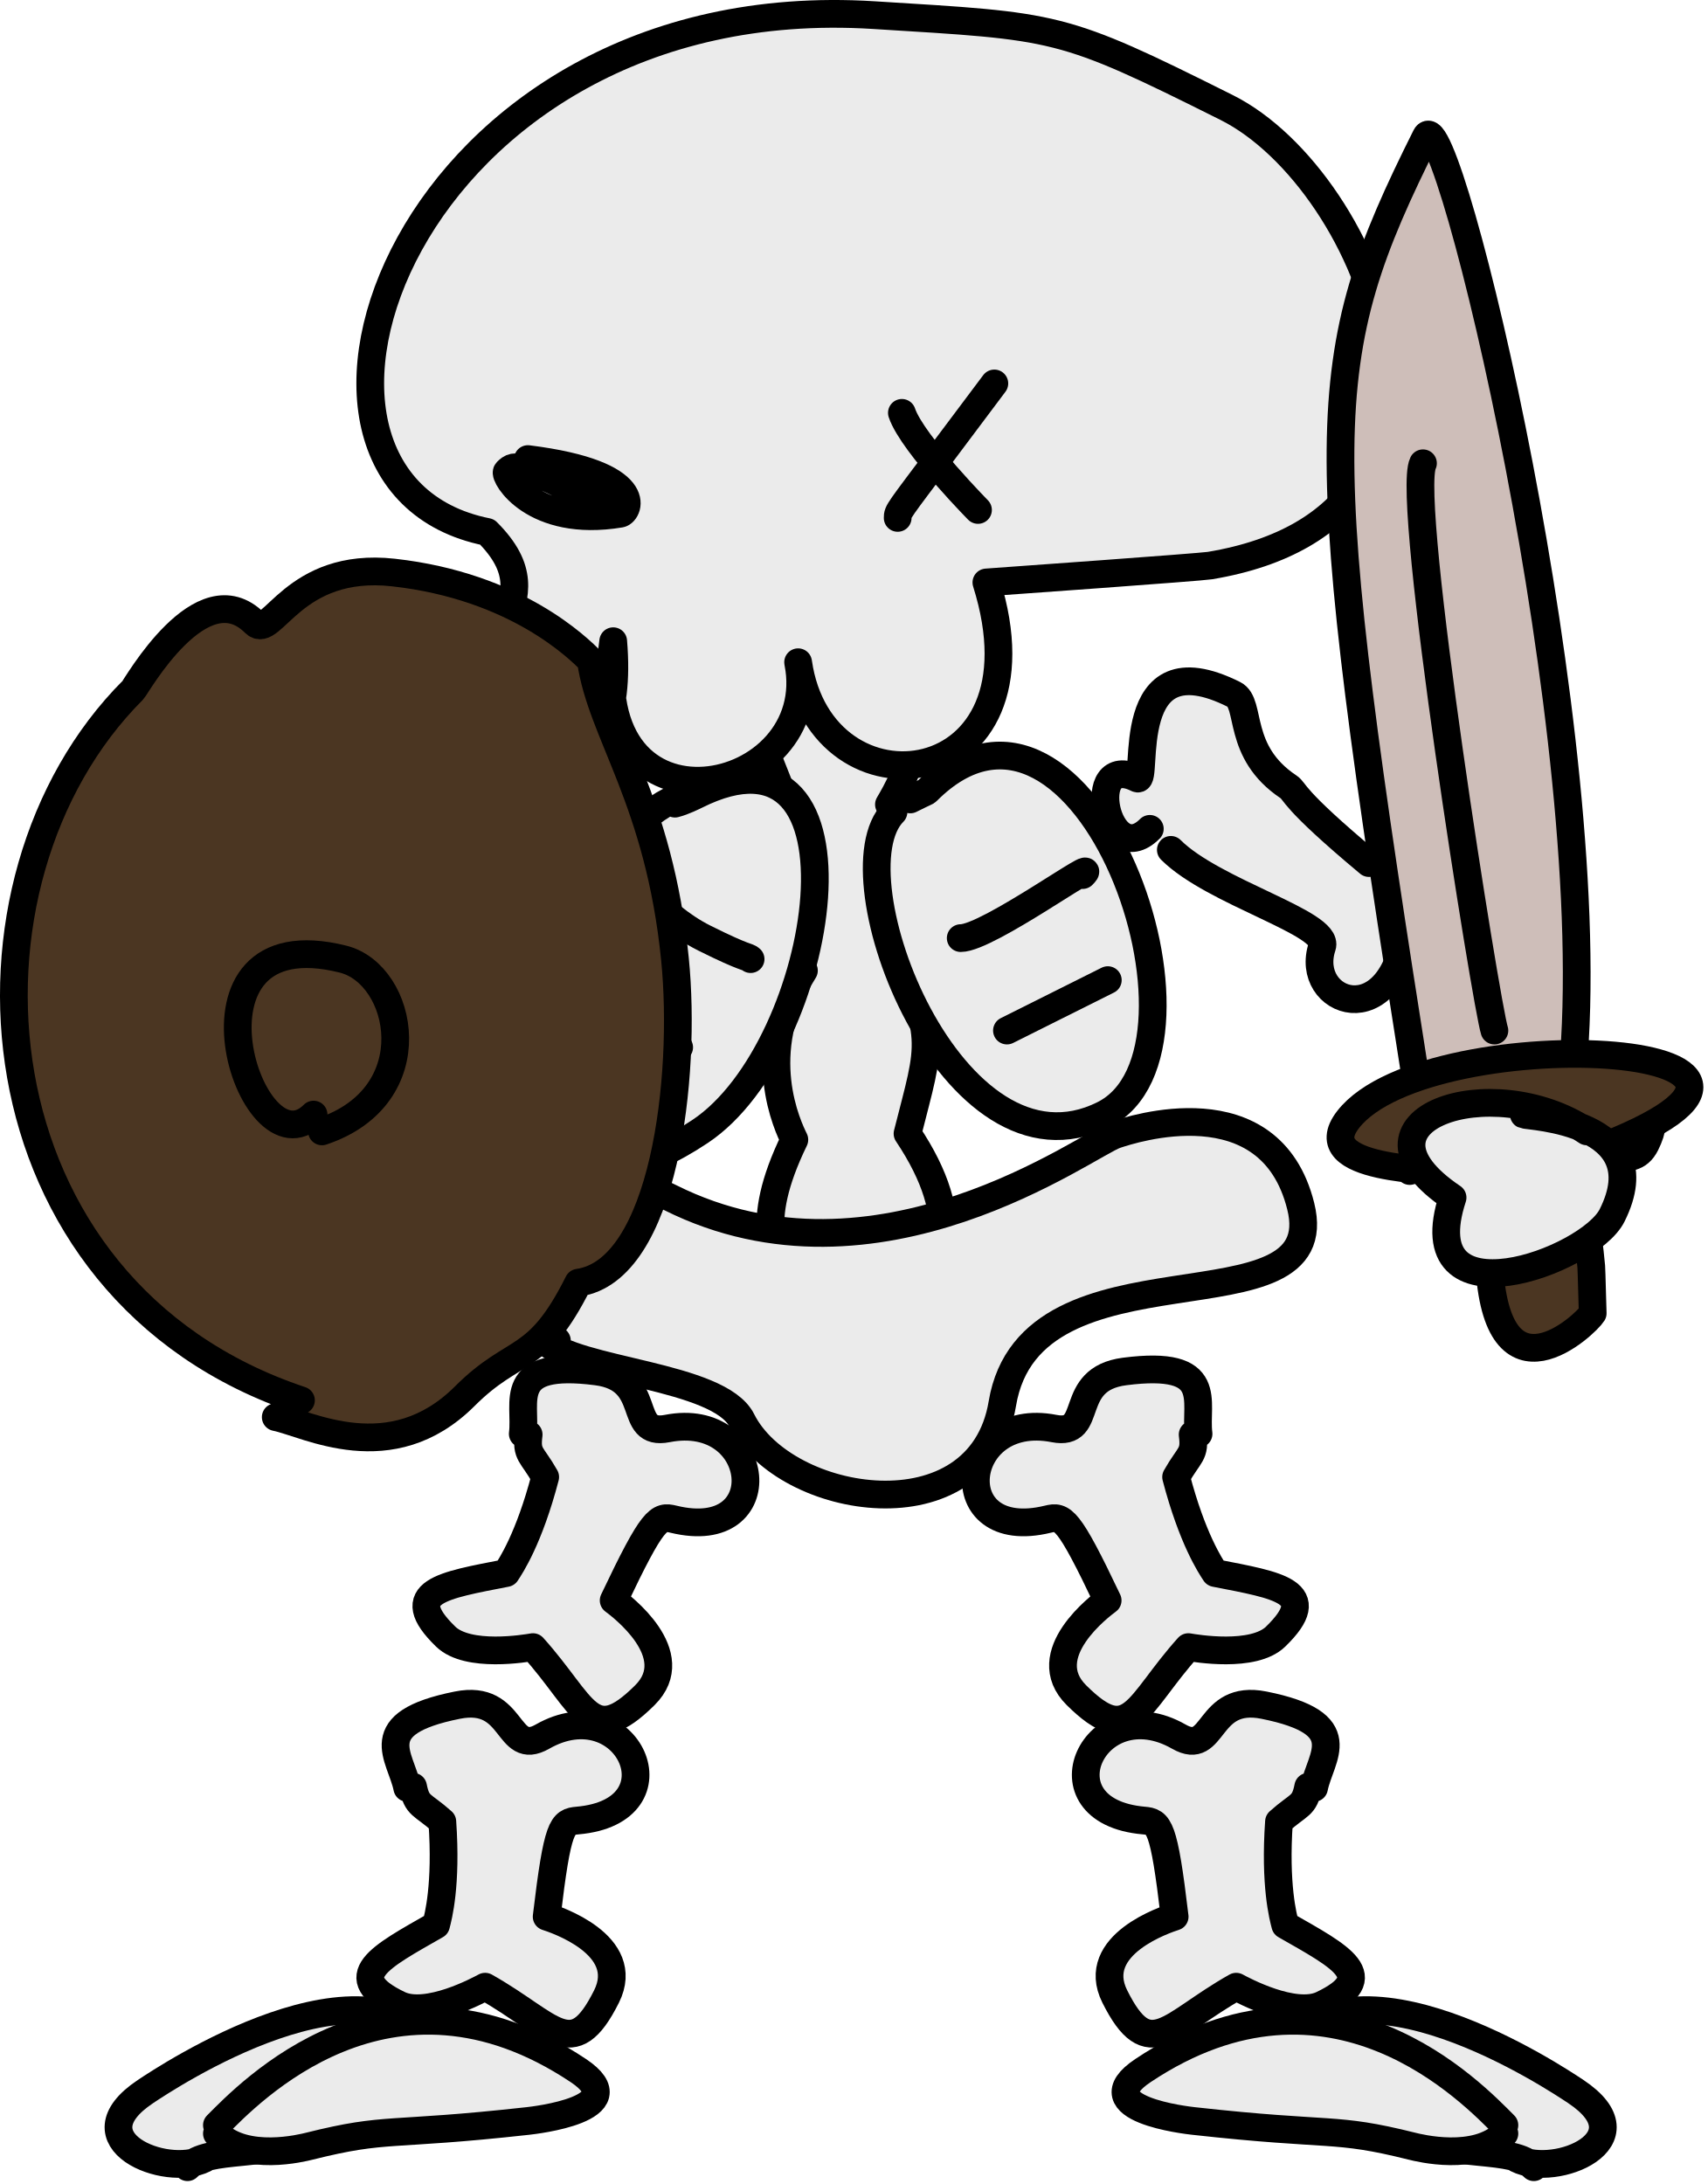
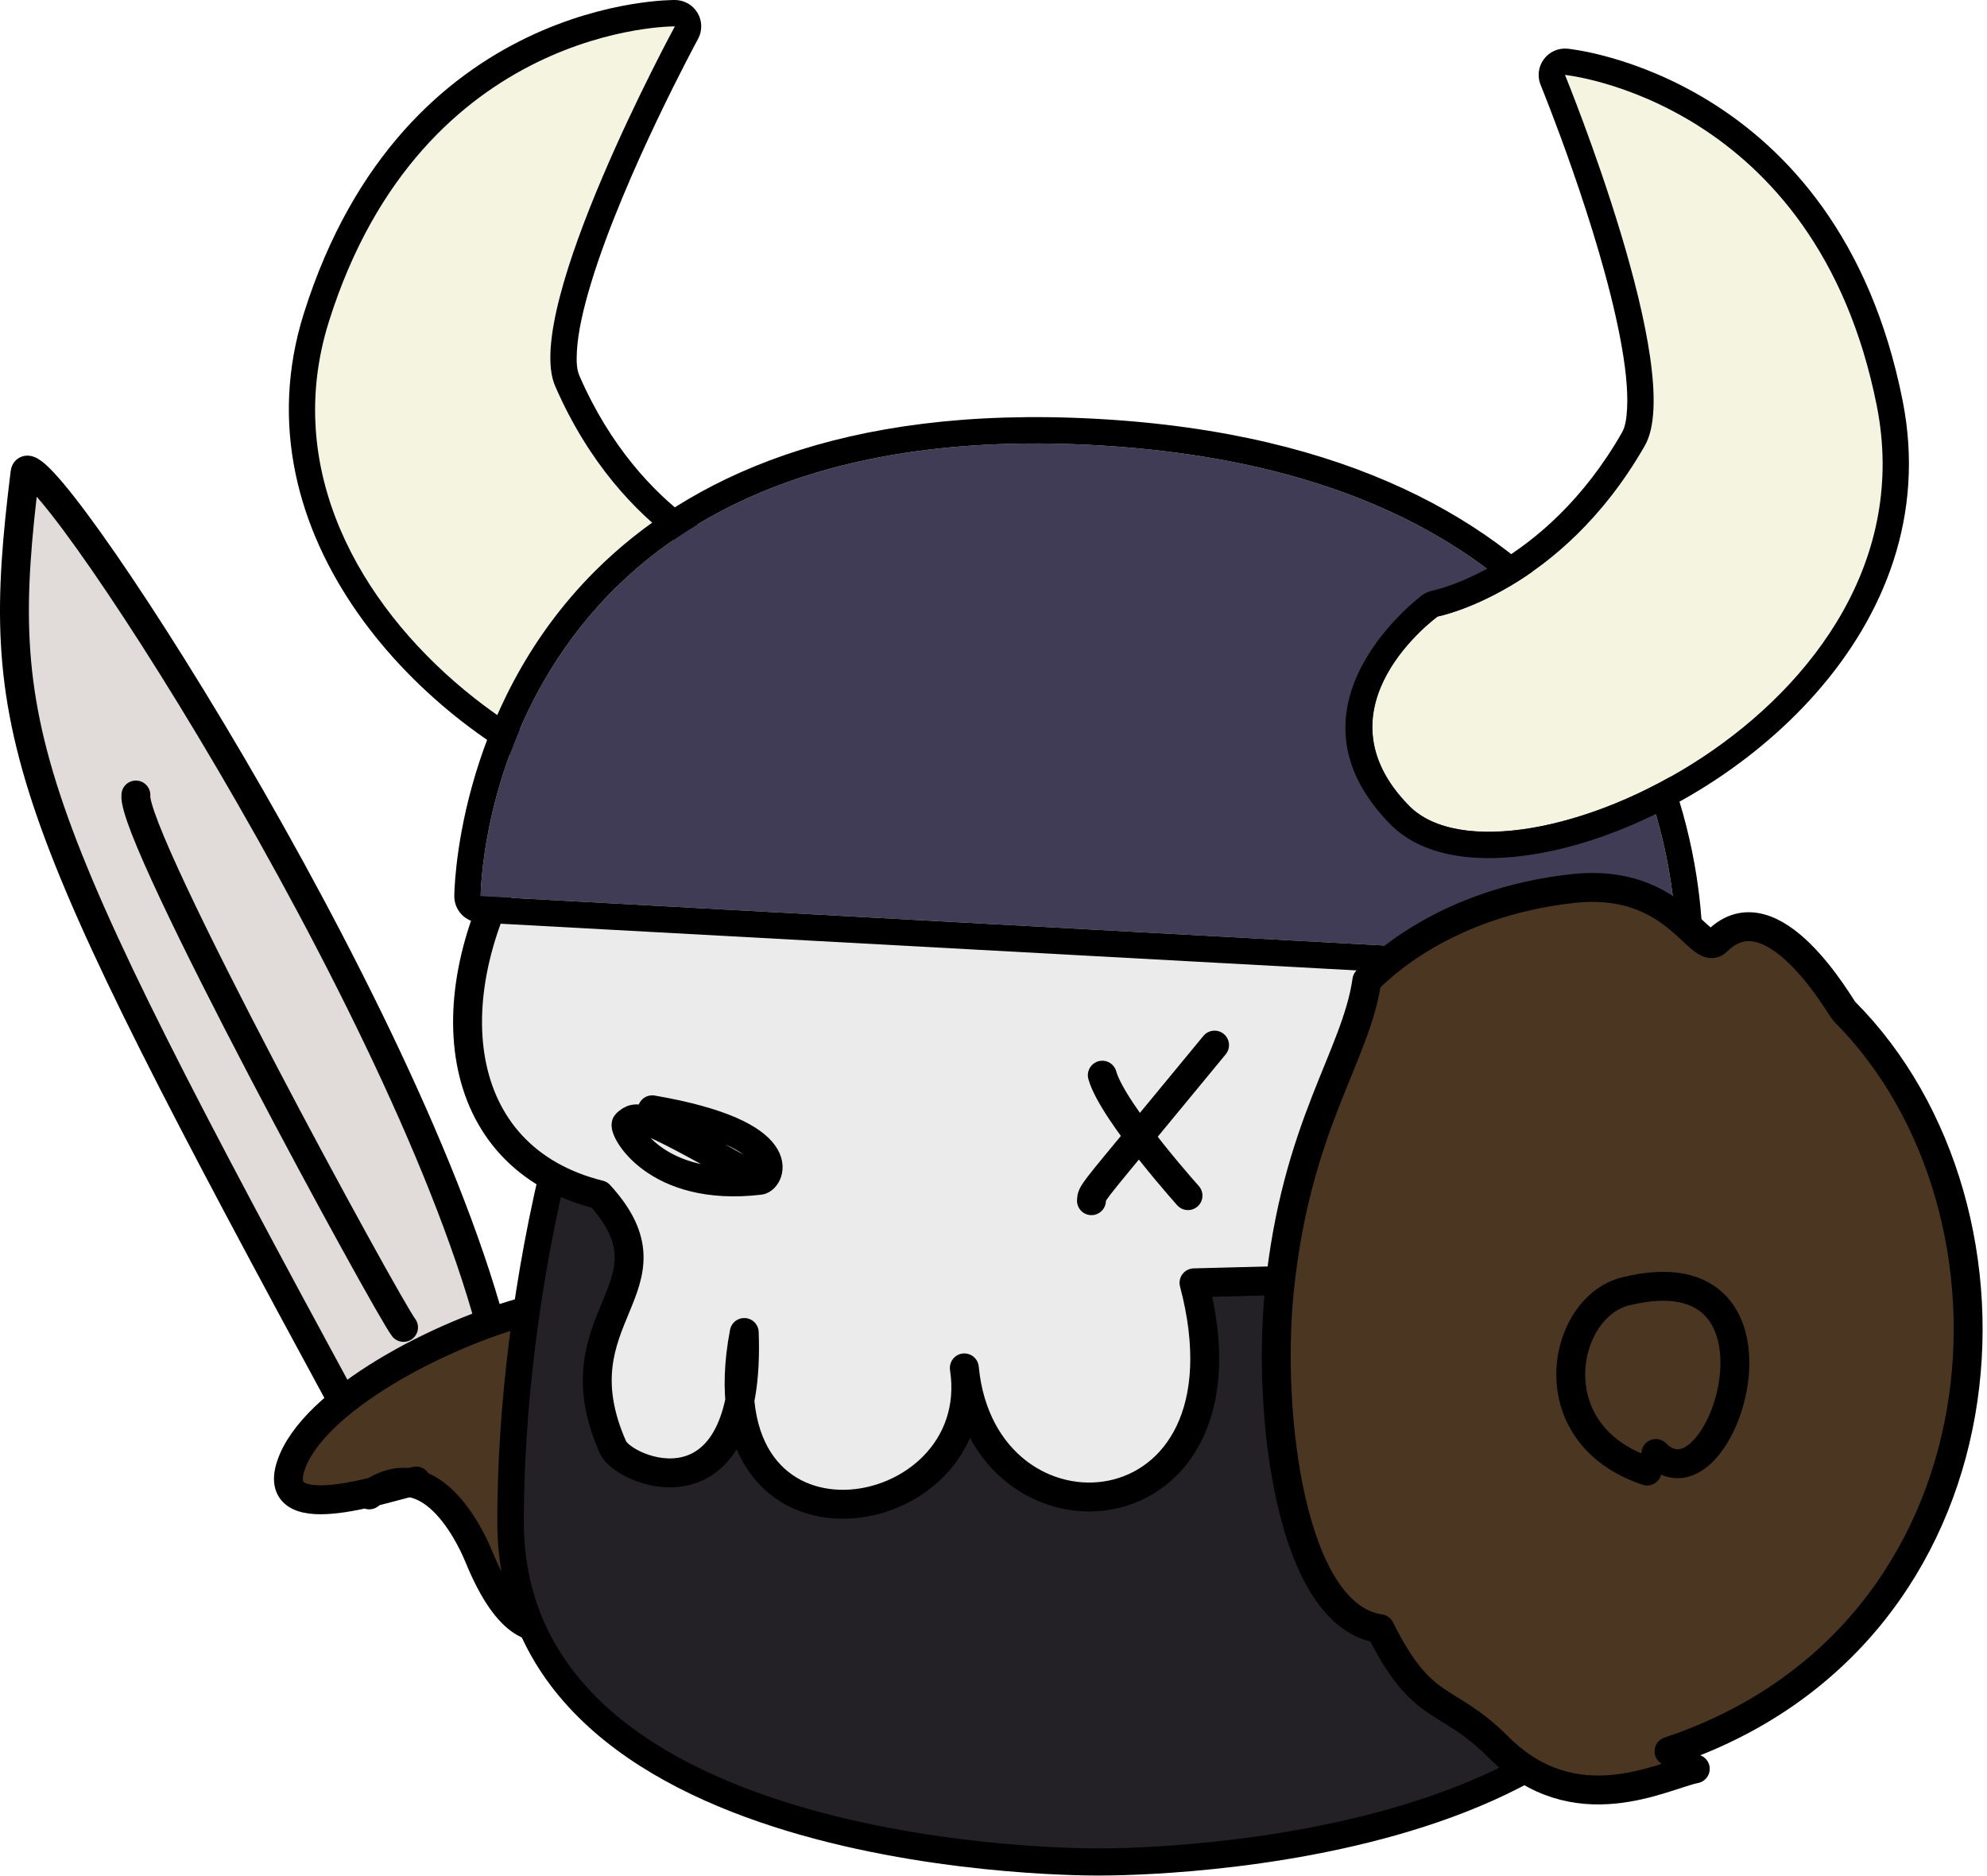
- <svg xmlns="http://www.w3.org/2000/svg" width="100%" height="100%" viewBox="0 0 351 449" version="1.1" xml:space="preserve" style="fill-rule:evenodd;clip-rule:evenodd;stroke-linecap:round;stroke-linejoin:round;stroke-miterlimit:1.5;">
-   <g transform="matrix(1,0,0,1,-135.6248,-310.5575)">
-     <g transform="matrix(1.295816,0,0,1.295816,-54.93372,-223.6672)">
-       <g transform="matrix(1,0,0,1,-558.6667,26.66667)">
-         <g transform="matrix(0.610761,0.791815,-0.791815,0.610761,747.0184,-458.6818)">
-           <path d="M874.073,621.624C870.47,618.021 862.986,616.711 873.406,606.291C880.021,599.676 884.409,608.951 887.406,602.957C894.325,589.118 912.654,600.359 899.406,610.957C897.519,612.467 897.172,613.297 903.809,626.349C905.028,626.005 917.594,622.458 918.739,631.624C920.248,643.692 914.178,640.082 901.853,641.009C901.33,641.995 896.947,650.261 892.073,650.957C881.943,652.405 885.365,646.373 889.952,637.2C889.529,635.954 887.838,630.966 881.673,622.991C877.381,622.382 877.056,623.274 874.739,620.957" style="fill:rgb(235,235,235);stroke:black;stroke-width:4.4px;" />
+ <svg xmlns="http://www.w3.org/2000/svg" width="100%" height="100%" viewBox="0 0 392 370" version="1.1" xml:space="preserve" style="fill-rule:evenodd;clip-rule:evenodd;stroke-linecap:round;stroke-linejoin:round;stroke-miterlimit:1.5;">
+   <g transform="matrix(1,0,0,1,-415.0617,-384.9864)">
+     <g transform="matrix(1.084474,0,0,1,0,0)">
+       <g transform="matrix(0.922106,0,0,1,-525.5456,82.9563)">
+         <g transform="matrix(1.221365,-0.432905,0.432905,1.221365,346.1904,26.93581)">
+           <g transform="matrix(1,0,0,1,-563.5249,30.80203)">
+             <path d="M935.469,554.436C918.924,449.653 918.97,438.767 936.802,403.103C940.075,396.558 965.112,498.984 960.043,551.659C959.032,551.86 952.802,553.103 947.469,554.436C946.626,554.647 941.246,555.992 936.802,556.436" style="fill:rgb(225,219,217);stroke:black;stroke-width:4.4px;" />
+           </g>
+           <g transform="matrix(0.992073,-0.125665,0.125665,0.992073,-623.58,150.3499)">
+             <path d="M937.469,570.436C934.199,569.347 914.195,567.044 921.469,559.77C936.301,544.937 1010.057,558.473 956.819,570.094C956.592,575.982 957.03,581.882 956.802,587.77C956.779,588.362 956.75,588.316 956.097,595.141C954.866,596.684 939.008,608.421 940.802,585.103C940.92,583.569 942.187,567.095 930.135,569.103" style="fill:rgb(75,54,34);stroke:black;stroke-width:4.4px;" />
+           </g>
+           <g transform="matrix(1,0,0,1,-558.6667,26.66667)">
+             <path d="M931.469,459.103C928.641,464.759 941.577,545.429 942.802,549.103" style="fill:none;stroke:black;stroke-width:4.4px;" />
+           </g>
        </g>
-         <g transform="matrix(0.83194,0.554866,-0.554866,0.83194,388.0729,-332.8903)">
-           <path d="M874.073,621.624C870.47,618.021 862.986,616.711 873.406,606.291C880.021,599.676 884.409,608.951 887.406,602.957C894.325,589.118 912.654,600.359 899.406,610.957C897.519,612.467 897.172,613.297 903.809,626.349C905.028,626.005 917.594,622.458 918.739,631.624C920.248,643.692 914.178,640.082 901.853,641.009C901.33,641.995 896.947,650.261 892.073,650.957C881.943,652.405 885.365,646.373 889.952,637.2C889.529,635.954 887.838,630.966 881.673,622.991C877.381,622.382 877.056,623.274 874.739,620.957" style="fill:rgb(235,235,235);stroke:black;stroke-width:4.4px;" />
+         <g id="Body-Purple" transform="matrix(1.70763,0,0,1.743831,602.1363,-527.453)">
+           <path d="M413.508,605.364C417.409,620.367 419.127,635.5 419.127,647.779C419.127,687.066 351.161,686.28 351.161,686.28C351.161,686.28 283.195,687.066 283.195,647.779C283.195,635.5 284.913,620.367 288.813,605.364C316.519,615.419 351.161,613.141 351.161,613.141C351.161,613.141 385.803,615.419 413.508,605.364Z" style="fill:rgb(36,33,38);stroke:black;stroke-width:3.07px;" />
        </g>
-         <path d="M738.135,728.103C731.98,731.181 717.286,725.114 728.802,717.436C731.978,715.319 764.34,693.744 776.135,711.436C783.909,723.097 772.737,719.68 759.469,724.103C747.255,728.174 738.867,726.038 735.469,729.436" style="fill:rgb(235,235,235);stroke:black;stroke-width:4.4px;" />
-         <path d="M740.135,722.77C745.063,717.842 767.442,694.085 797.469,714.103C806.611,720.198 790.368,722.003 789.469,722.103C767.14,724.584 767.309,722.977 754.802,726.103C753.653,726.39 744.668,728.636 740.135,724.103" style="fill:rgb(235,235,235);stroke:black;stroke-width:4.4px;" />
-       </g>
-       <g transform="matrix(-1,0,0,1,1125.855,26.66667)">
-         <g transform="matrix(0.610761,0.791815,-0.791815,0.610761,747.0184,-458.6818)">
-           <path d="M874.073,621.624C870.47,618.021 862.986,616.711 873.406,606.291C880.021,599.676 884.409,608.951 887.406,602.957C894.325,589.118 912.654,600.359 899.406,610.957C897.519,612.467 897.172,613.297 903.809,626.349C905.028,626.005 917.594,622.458 918.739,631.624C920.248,643.692 914.178,640.082 901.853,641.009C901.33,641.995 896.947,650.261 892.073,650.957C881.943,652.405 885.365,646.373 889.952,637.2C889.529,635.954 887.838,630.966 881.673,622.991C877.381,622.382 877.056,623.274 874.739,620.957" style="fill:rgb(235,235,235);stroke:black;stroke-width:4.4px;" />
+         <g id="Head" transform="matrix(1.743831,0,0,1.743831,794.9519,-476.071)">
+           <path d="M170.953,575.899C179.532,542.903 198.667,510.535 233.301,510.535C267.934,510.535 287.07,542.903 295.648,575.899C267.942,585.954 233.301,583.676 233.301,583.676C233.301,583.676 198.659,585.954 170.953,575.899Z" style="fill:rgb(241,187,140);stroke:black;stroke-width:3.04px;" />
        </g>
-         <g transform="matrix(0.83194,0.554866,-0.554866,0.83194,388.0729,-332.8903)">
-           <path d="M874.073,621.624C870.47,618.021 862.986,616.711 873.406,606.291C880.021,599.676 884.409,608.951 887.406,602.957C894.325,589.118 912.654,600.359 899.406,610.957C897.519,612.467 897.172,613.297 903.809,626.349C905.028,626.005 917.594,622.458 918.739,631.624C920.248,643.692 914.178,640.082 901.853,641.009C901.33,641.995 896.947,650.261 892.073,650.957C881.943,652.405 885.365,646.373 889.952,637.2C889.529,635.954 887.838,630.966 881.673,622.991C877.381,622.382 877.056,623.274 874.739,620.957" style="fill:rgb(235,235,235);stroke:black;stroke-width:4.4px;" />
+         <g transform="matrix(1.487936,0.068849,-0.068849,1.487936,803.6584,-216.7503)">
+           <g transform="matrix(1,0,0,1,-558.6667,26.66667)">
+             <path d="M783.005,470C742.876,461.974 769.928,383.349 844.339,388C873.606,389.829 873.835,389.414 900.339,402.667C923.4,414.198 944.769,467.484 897.672,475.333C896.15,475.587 865.045,477.806 862.207,478.009C872.83,511.787 835.973,516.106 832.339,490.667C836.63,512.123 798.289,520.35 803.005,487.333C805.121,512.726 787.905,506.467 786.339,503.333C777.802,486.259 794.77,481.764 783.005,470Z" style="fill:rgb(235,235,235);stroke:black;stroke-width:3.83px;" />
+           </g>
+           <g transform="matrix(1,0,0,1,-558.6667,26.66667)">
+             <path d="M848.802,451.103C850.469,456.103 861.903,467.538 860.802,466.436" style="fill:none;stroke:black;stroke-width:3.83px;" />
+           </g>
+           <g transform="matrix(1,0,0,1,-558.6667,26.66667)">
+             <path d="M848.135,467.77C848.135,466.734 848.135,466.881 855.469,457.103C858.135,453.548 860.802,449.992 863.469,446.436" style="fill:none;stroke:black;stroke-width:3.83px;" />
+           </g>
+           <g transform="matrix(1,0,0,1,-558.6667,26.66667)">
+             <path d="M789.469,458.436C808.463,460.811 805.48,466.879 804.135,467.103C790.3,469.409 785.569,461.003 786.135,460.436C787.472,459.1 788.031,459.051 801.469,465.77" style="fill:none;stroke:black;stroke-width:3.83px;" />
+           </g>
        </g>
-         <path d="M738.135,728.103C731.98,731.181 717.286,725.114 728.802,717.436C731.978,715.319 764.34,693.744 776.135,711.436C783.909,723.097 772.737,719.68 759.469,724.103C747.255,728.174 738.867,726.038 735.469,729.436" style="fill:rgb(235,235,235);stroke:black;stroke-width:4.4px;" />
-         <path d="M740.135,722.77C745.063,717.842 767.442,694.085 797.469,714.103C806.611,720.198 790.368,722.003 789.469,722.103C767.14,724.584 767.309,722.977 754.802,726.103C753.653,726.39 744.668,728.636 740.135,724.103" style="fill:rgb(235,235,235);stroke:black;stroke-width:4.4px;" />
-       </g>
-       <g transform="matrix(1,0,0,1,-558.6667,26.66667)">
-         <path d="M830.802,589.103C828.818,585.134 825.065,580.174 831.741,566.423C830.797,564.491 825.028,552.675 833.262,539.586C823.756,522.262 828.453,520.948 830.574,513.786C826.473,501.36 822.939,500.563 830.135,489.77C830.974,488.512 827.595,464.323 836.135,463.103C849.517,461.192 845.125,484.961 844.757,486.956C845.618,487.697 858.063,494.148 846.748,513.235C852.628,523.035 852.707,524.125 846.467,533.718C854.651,550.255 853.372,550.858 849.696,565.461C868.214,593.114 835.391,599.536 832.135,589.77" style="fill:rgb(235,235,235);stroke:black;stroke-width:4.4px;" />
-       </g>
-       <g transform="matrix(1,0,0,1,-558.6667,26.66667)">
-         <path d="M794.073,598.291C780.343,602.867 771.158,555.167 812.073,575.624C844.964,592.069 878.227,567.128 882.739,565.624C885.126,564.828 907.201,557.47 912.073,576.957C917.272,597.754 869.261,581.164 864.739,608.291C861.19,629.589 830.199,624.543 823.406,610.957C819.804,603.752 797.038,603.255 792.073,598.291" style="fill:rgb(235,235,235);stroke:black;stroke-width:4.4px;" />
-       </g>
-       <g transform="matrix(1,0,0,1,-558.6667,26.66667)">
-         <path d="M888.135,517.103C881.343,523.896 877.349,504.71 886.135,509.103C888.045,510.058 883.439,486.755 901.469,495.77C904.335,497.203 901.778,504.865 910.135,510.436C911.306,511.217 910.321,512.018 922.904,522.531C923.714,522.426 928.802,521.77 933.116,522.515C935.46,527.087 936.448,527.3 933.469,531.77L928.897,532.579C926.619,550.091 912.47,544.766 915.469,535.77C916.704,532.065 898.226,527.195 891.469,520.436" style="fill:rgb(235,235,235);stroke:black;stroke-width:4.4px;" />
-       </g>
-       <g transform="matrix(-1,0,0,1,1131.072,37.63457)">
-         <path d="M888.135,517.103C881.343,523.896 877.349,504.71 886.135,509.103C888.045,510.058 883.439,486.755 901.469,495.77C904.335,497.203 901.778,504.865 910.135,510.436C911.306,511.217 910.321,512.018 922.904,522.531C923.714,522.426 928.802,521.77 933.116,522.515C935.46,527.087 936.448,527.3 933.469,531.77L928.897,532.579C926.619,550.091 912.47,544.766 915.469,535.77C916.704,532.065 898.226,527.195 891.469,520.436" style="fill:rgb(235,235,235);stroke:black;stroke-width:4.4px;" />
-       </g>
-       <g transform="matrix(1,0,0,1,-558.6667,26.66667)">
-         <path d="M814.135,511.77C790.814,519.543 778.723,590.489 816.802,565.103C836.941,551.677 845.114,497.281 816.135,511.77C815.878,511.898 814.135,512.77 812.802,513.103" style="fill:rgb(235,235,235);stroke:black;stroke-width:4.4px;" />
-         <path d="M847.469,514.436C837.533,524.372 856.882,574.397 880.802,562.436C901.219,552.227 877.876,486.03 852.802,511.103C852.633,511.272 852.802,511.103 850.135,512.436" style="fill:rgb(235,235,235);stroke:black;stroke-width:4.4px;" />
-         <path d="M810.135,529.103C810.648,529.616 813.468,532.436 817.469,534.436C824.189,537.797 824.346,537.314 824.802,537.77" style="fill:rgb(235,235,235);stroke:black;stroke-width:4.4px;" />
-         <path d="M803.469,545.77C805.469,547.77 812.634,551.353 813.469,551.77" style="fill:rgb(235,235,235);stroke:black;stroke-width:4.4px;" />
-         <path d="M858.135,534.436C862.507,534.436 880.993,520.912 877.469,524.436" style="fill:rgb(235,235,235);stroke:black;stroke-width:4.4px;" />
-         <path d="M865.469,549.103C865.469,549.103 880.189,541.743 881.469,541.103" style="fill:rgb(235,235,235);stroke:black;stroke-width:4.4px;" />
-       </g>
-       <g transform="matrix(1,0,0,1,-558.6667,26.66667)">
-         <path d="M783.005,470C742.876,461.974 769.928,383.349 844.339,388C873.606,389.829 873.835,389.414 900.339,402.667C923.4,414.198 944.769,467.484 897.672,475.333C896.15,475.587 865.045,477.806 862.207,478.009C872.83,511.787 835.973,516.106 832.339,490.667C836.63,512.123 798.289,520.35 803.005,487.333C805.121,512.726 787.905,506.467 786.339,503.333C777.802,486.259 794.77,481.764 783.005,470Z" style="fill:rgb(235,235,235);stroke:black;stroke-width:4.4px;" />
-       </g>
-       <g transform="matrix(1,0,0,1,-558.6667,26.66667)">
-         <path d="M936.135,555.103C931.848,563.678 927.391,546.456 932.802,545.103C938.878,543.584 938.59,523.111 952.802,533.77C956.678,536.677 953.103,544.306 954.802,551.103C957.463,561.75 971.591,557.525 966.802,567.103C964.389,571.93 959.854,565.858 954.135,574.436C949.029,582.095 945.623,580.745 941.469,572.436C944.328,565.766 948.208,564.51 940.802,557.103" style="fill:rgb(235,235,235);stroke:black;stroke-width:4.4px;" />
-       </g>
-       <g transform="matrix(1,0,0,1,-563.5249,30.80203)">
-         <path d="M935.469,554.436C918.924,449.653 918.97,438.767 936.802,403.103C940.075,396.558 965.112,498.984 960.043,551.659C959.032,551.86 952.802,553.103 947.469,554.436C946.626,554.647 941.246,555.992 936.802,556.436" style="fill:rgb(206,190,185);stroke:black;stroke-width:4.4px;" />
-       </g>
-       <g transform="matrix(0.992073,-0.125665,0.125665,0.992073,-623.58,150.3499)">
-         <path d="M937.469,570.436C934.199,569.347 914.195,567.044 921.469,559.77C936.301,544.937 1010.057,558.473 956.819,570.094C956.592,575.982 957.03,581.882 956.802,587.77C956.779,588.362 956.75,588.316 956.097,595.141C954.866,596.684 939.008,608.421 940.802,585.103C940.92,583.569 942.187,567.095 930.135,569.103" style="fill:rgb(75,54,34);stroke:black;stroke-width:4.4px;" />
-       </g>
-       <g transform="matrix(1,0,0,1,-558.6667,26.66667)">
-         <path d="M957.469,565.103C942.276,554.975 917.905,563.299 936.164,575.6C929.504,595.994 957.808,585.758 961.469,578.436C969.017,563.34 948.105,562.755 947.469,562.436" style="fill:rgb(235,235,235);stroke:black;stroke-width:4.4px;" />
-       </g>
-       <g transform="matrix(1,0,0,1,-558.6667,26.66667)">
-         <path d="M753.469,607.77C700.825,590.222 696.475,525.429 726.802,495.103C727.333,494.572 737.695,475.996 746.135,484.436C748.863,487.164 752.218,474.668 768.135,476.436C787.635,478.603 797.527,488.495 799.469,490.436C801.12,501.998 810.278,512.532 812.802,537.77C814.675,556.503 811.079,587.159 797.469,589.103C790.88,602.279 787.514,599.058 779.469,607.103C767.724,618.848 754.386,611.42 749.469,610.436" style="fill:rgb(75,54,34);stroke:black;stroke-width:4.4px;" />
-       </g>
-       <g transform="matrix(1,0,0,1,-558.6667,26.66667)">
-         <path d="M931.469,459.103C928.641,464.759 941.577,545.429 942.802,549.103" style="fill:none;stroke:black;stroke-width:4.4px;" />
-       </g>
-       <g transform="matrix(1,0,0,1,-558.6667,26.66667)">
-         <path d="M755.469,562.436C745.457,572.448 732.304,530.812 760.135,537.77C769.804,540.187 773.683,559.476 756.802,565.103" style="fill:none;stroke:black;stroke-width:4.4px;" />
-       </g>
-       <g transform="matrix(1,0,0,1,-558.6667,26.66667)">
-         <path d="M848.802,451.103C850.469,456.103 861.903,467.538 860.802,466.436" style="fill:none;stroke:black;stroke-width:4.4px;" />
-       </g>
-       <g transform="matrix(1,0,0,1,-558.6667,26.66667)">
-         <path d="M848.135,467.77C848.135,466.734 848.135,466.881 855.469,457.103C858.135,453.548 860.802,449.992 863.469,446.436" style="fill:none;stroke:black;stroke-width:4.4px;" />
-       </g>
-       <g transform="matrix(1,0,0,1,-558.6667,26.66667)">
-         <path d="M789.469,458.436C808.463,460.811 805.48,466.879 804.135,467.103C790.3,469.409 785.569,461.003 786.135,460.436C787.472,459.1 788.031,459.051 801.469,465.77" style="fill:none;stroke:black;stroke-width:4.4px;" />
+         <g transform="matrix(1.04869,0.057201,-0.057201,1.04869,-32.11215,-97.09832)">
+           <g transform="matrix(-1,0,0,1,1841.29,-89.46667)">
+             <path d="M708.379,517.099C708.379,517.099 685.766,535.401 704.966,552.894C724.166,570.388 803.099,529.855 788.592,473.108C774.085,416.362 726.726,414.229 726.726,414.229C726.726,414.229 752.603,468.766 745.499,482.922C731.195,511.426 708.379,517.099 708.379,517.099Z" style="fill:rgb(244,244,224);" />
+             <path d="M705.264,513.251C705.264,513.251 678.428,535.413 701.631,556.554C704.616,559.274 708.67,561.017 713.541,561.665C719.796,562.498 727.548,561.511 735.784,558.804C766.657,548.657 804.245,514.348 793.389,471.882C777.884,411.23 726.949,409.283 726.949,409.283C725.213,409.204 723.563,410.042 722.602,411.489C721.64,412.936 721.508,414.782 722.253,416.351C722.253,416.351 734.7,442.548 739.771,463.031C740.99,467.958 741.788,472.526 741.782,476.237C741.779,478.033 741.641,479.57 741.074,480.701C727.94,506.874 707.185,512.294 707.185,512.294C706.482,512.469 705.827,512.795 705.264,513.251ZM708.379,517.099C708.379,517.099 731.195,511.426 745.499,482.922C752.603,468.766 726.726,414.229 726.726,414.229C726.726,414.229 774.085,416.362 788.592,473.108C803.099,529.855 724.166,570.388 704.966,552.894C685.766,535.401 708.379,517.099 708.379,517.099Z" />
+           </g>
+           <g transform="matrix(1,0,0,1,555.2923,-89.46667)">
+             <path d="M531.741,579.348L756.617,579.348C756.617,579.348 757.545,488.468 642.296,488.468C527.047,488.468 531.741,579.348 531.741,579.348Z" style="fill:rgb(65,60,85);" />
+             <path d="M526.796,579.603C526.796,579.603 524.952,544.896 549.912,517.147C566.276,498.954 594.231,483.517 642.296,483.517C690.287,483.517 718.839,498.9 735.93,517.065C761.986,544.757 761.568,579.398 761.568,579.398C761.54,582.113 759.332,584.299 756.617,584.299L531.741,584.299C529.105,584.299 526.932,582.235 526.796,579.603ZM531.741,579.348L756.617,579.348C756.617,579.348 757.545,488.468 642.296,488.468C527.047,488.468 531.741,579.348 531.741,579.348Z" />
+           </g>
+           <g transform="matrix(1,0,0,1,555.2923,-89.46667)">
+             <path d="M708.379,517.099C708.379,517.099 685.766,535.401 704.966,552.894C724.166,570.388 803.099,529.855 788.592,473.108C774.085,416.362 726.726,414.229 726.726,414.229C726.726,414.229 752.603,468.766 745.499,482.922C731.195,511.426 708.379,517.099 708.379,517.099Z" style="fill:rgb(244,244,224);" />
+             <path d="M707.185,512.294C707.185,512.294 727.94,506.874 741.074,480.701C741.641,479.57 741.779,478.033 741.782,476.237C741.788,472.526 740.99,467.958 739.771,463.031C734.7,442.548 722.253,416.351 722.253,416.351C721.508,414.782 721.64,412.936 722.602,411.489C723.563,410.042 725.213,409.204 726.949,409.283C726.949,409.283 777.884,411.23 793.389,471.882C804.245,514.348 766.657,548.657 735.784,558.804C727.548,561.511 719.796,562.498 713.541,561.665C708.67,561.017 704.616,559.274 701.631,556.554C678.428,535.413 705.264,513.251 705.264,513.251C705.827,512.795 706.482,512.469 707.185,512.294ZM708.379,517.099C708.379,517.099 685.766,535.401 704.966,552.894C724.166,570.388 803.099,529.855 788.592,473.108C774.085,416.362 726.726,414.229 726.726,414.229C726.726,414.229 752.603,468.766 745.499,482.922C731.195,511.426 708.379,517.099 708.379,517.099Z" />
+           </g>
+         </g>
+         <g transform="matrix(-1.295816,0,0,1.295816,1566.695,-174.6293)">
+           <g transform="matrix(1,0,0,1,-558.6667,26.66667)">
+             <path d="M753.469,607.77C700.825,590.222 696.475,525.429 726.802,495.103C727.333,494.572 737.695,475.996 746.135,484.436C748.863,487.164 752.218,474.668 768.135,476.436C787.635,478.603 797.527,488.495 799.469,490.436C801.12,501.998 810.278,512.532 812.802,537.77C814.675,556.503 811.079,587.159 797.469,589.103C790.88,602.279 787.514,599.058 779.469,607.103C767.724,618.848 754.386,611.42 749.469,610.436" style="fill:rgb(75,54,34);stroke:black;stroke-width:4.4px;" />
+           </g>
+           <g transform="matrix(1,0,0,1,-558.6667,26.66667)">
+             <path d="M755.469,562.436C745.457,572.448 732.304,530.812 760.135,537.77C769.804,540.187 773.683,559.476 756.802,565.103" style="fill:none;stroke:black;stroke-width:4.4px;" />
+           </g>
+         </g>
      </g>
    </g>
  </g>
</svg>
